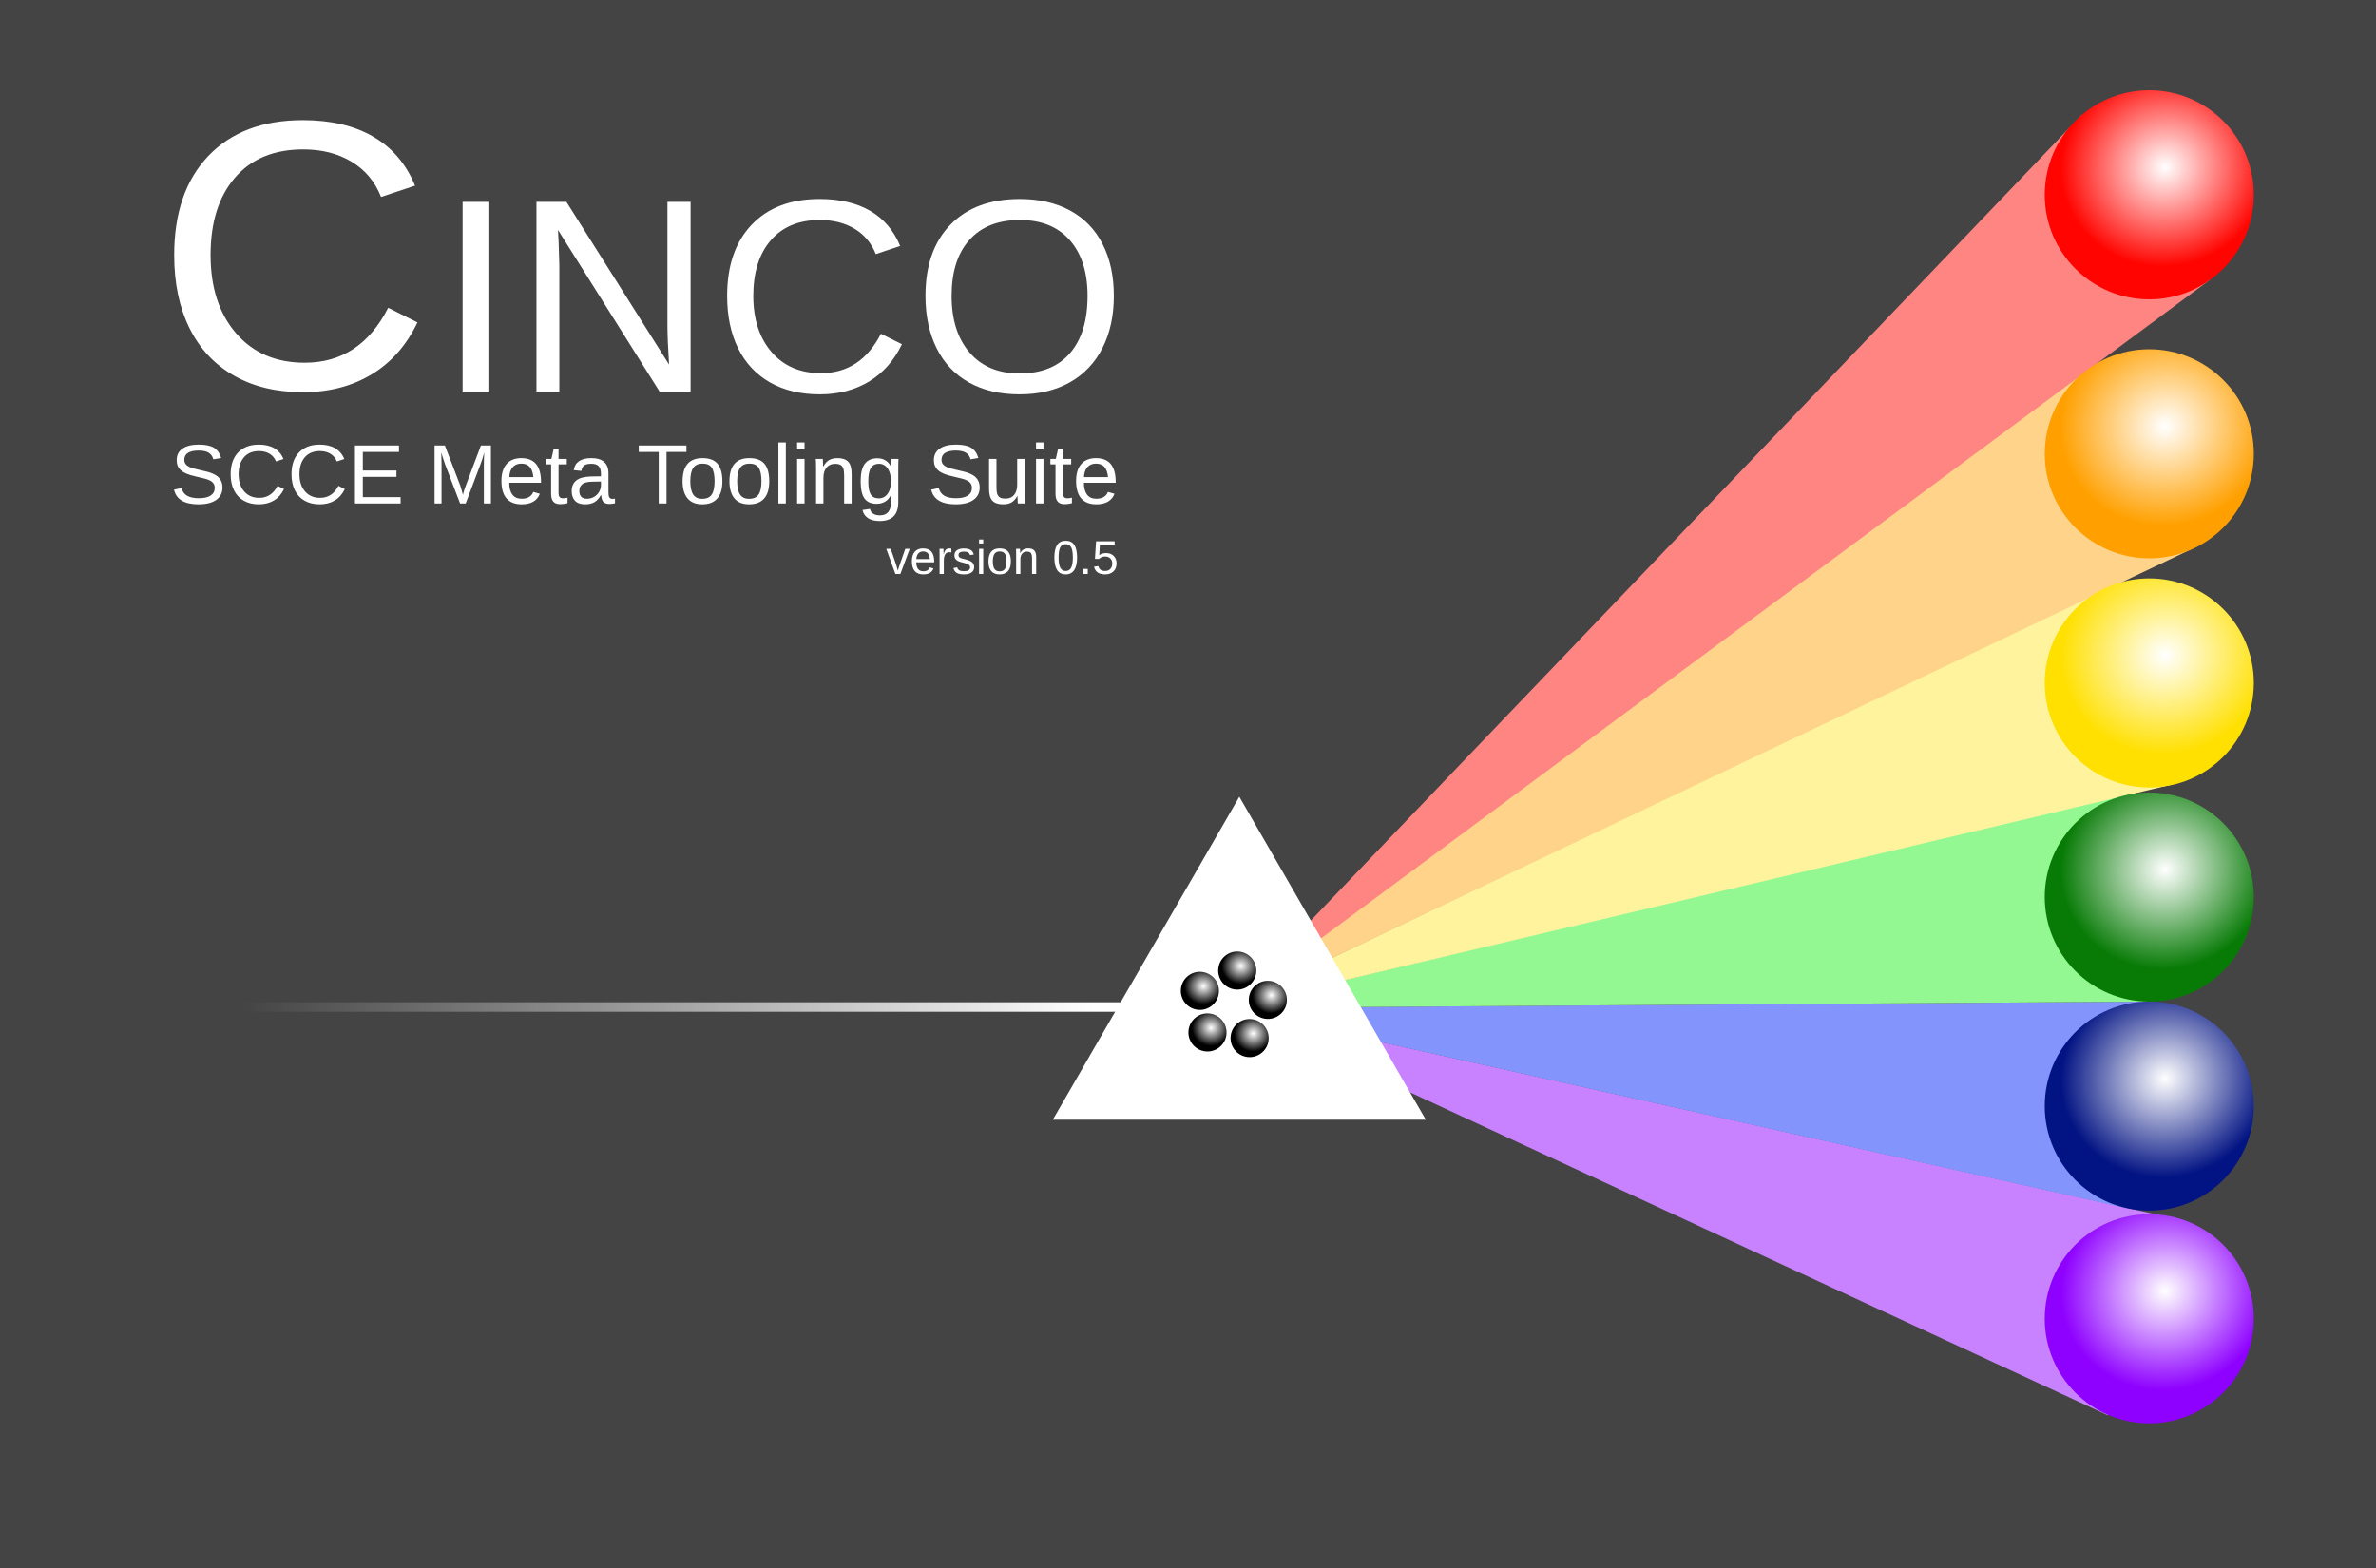
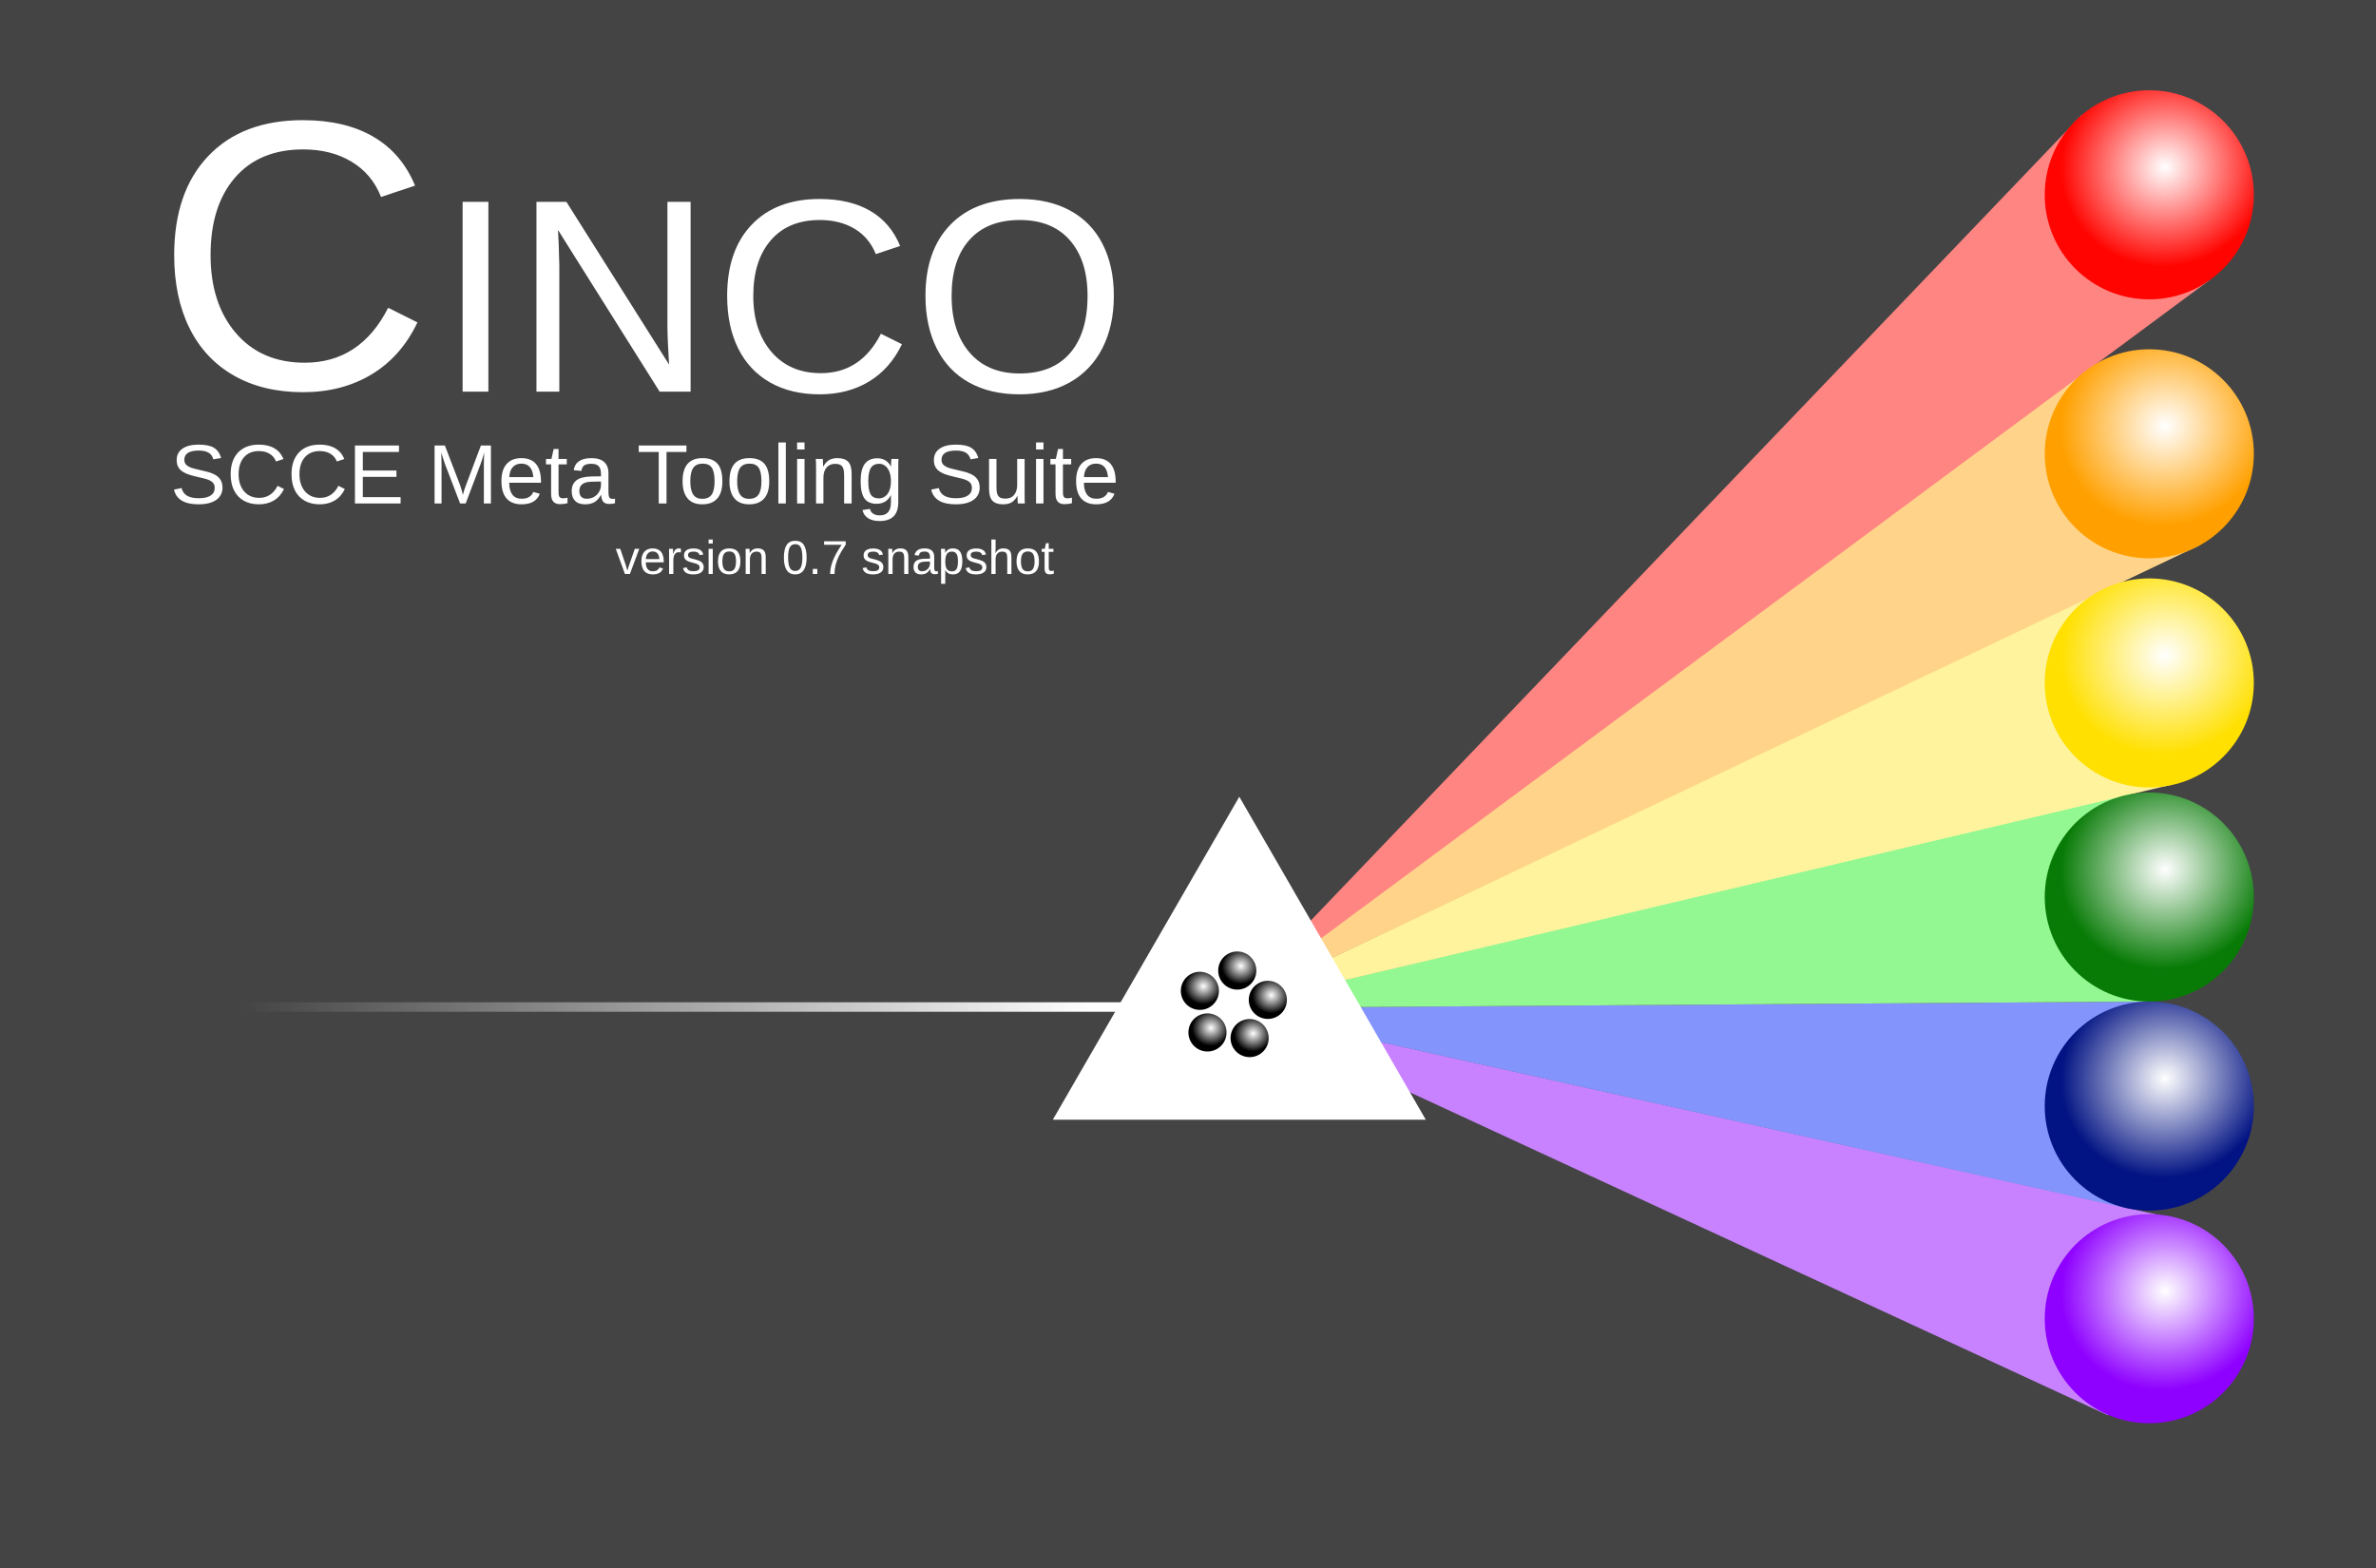
<svg xmlns="http://www.w3.org/2000/svg" xmlns:xlink="http://www.w3.org/1999/xlink" version="1.1" id="svg4020" height="330" width="500">
  <defs id="defs4022">
    <linearGradient id="linearGradient9667">
      <stop style="stop-color:#a8a8a8;stop-opacity:1;" offset="0" id="stop9669" />
      <stop style="stop-color:#a8a8a8;stop-opacity:0.333;" offset="1" id="stop9671" />
    </linearGradient>
    <linearGradient id="linearGradient3938">
      <stop id="stop3940" offset="0" style="stop-color:#ffffff;stop-opacity:1;" />
      <stop id="stop3942" offset="1" style="stop-color:#ffffff;stop-opacity:0;" />
    </linearGradient>
    <radialGradient r="24.499" fy="63.888" fx="8.808" cy="63.888" cx="8.808" gradientTransform="matrix(-0.970415,0.241443,-0.2290749,-0.9207048,29.33424,121.1271)" gradientUnits="userSpaceOnUse" id="radialGradient3985" xlink:href="#linearGradient3796-92" />
    <linearGradient id="linearGradient3796-92">
      <stop id="stop3798-5" offset="0" style="stop-color:#ffffff;stop-opacity:1;" />
      <stop id="stop3800-0" offset="1" style="stop-color:#000000;stop-opacity:1;" />
    </linearGradient>
    <radialGradient r="24.499" fy="63.888" fx="8.808" cy="63.888" cx="8.808" gradientTransform="matrix(-0.970415,0.241443,-0.2290749,-0.9207048,29.33424,121.1271)" gradientUnits="userSpaceOnUse" id="radialGradient3983" xlink:href="#linearGradient3796-3" />
    <linearGradient id="linearGradient3796-3">
      <stop id="stop3798-82" offset="0" style="stop-color:#ffffff;stop-opacity:1;" />
      <stop id="stop3800-89" offset="1" style="stop-color:#ff0000;stop-opacity:1;" />
    </linearGradient>
    <radialGradient r="24.499" fy="63.888" fx="8.808" cy="63.888" cx="8.808" gradientTransform="matrix(-0.970415,0.241443,-0.2290749,-0.9207048,29.33424,121.1271)" gradientUnits="userSpaceOnUse" id="radialGradient3981" xlink:href="#linearGradient3796-96" />
    <linearGradient id="linearGradient3796-96">
      <stop id="stop3798-8" offset="0" style="stop-color:#ffffff;stop-opacity:1;" />
      <stop id="stop3800-3" offset="1" style="stop-color:#ff0000;stop-opacity:1;" />
    </linearGradient>
    <radialGradient r="24.499" fy="63.888" fx="8.808" cy="63.888" cx="8.808" gradientTransform="matrix(-0.970415,0.241443,-0.2290749,-0.9207048,29.33424,121.1271)" gradientUnits="userSpaceOnUse" id="radialGradient3979" xlink:href="#linearGradient3796" />
    <linearGradient id="linearGradient3796">
      <stop id="stop3798" offset="0" style="stop-color:#ffffff;stop-opacity:1;" />
      <stop id="stop3800" offset="1" style="stop-color:#ff0000;stop-opacity:1;" />
    </linearGradient>
    <radialGradient r="24.499" fy="63.888" fx="8.808" cy="63.888" cx="8.808" gradientTransform="matrix(-0.970415,0.241443,-0.2290749,-0.9207048,29.33424,121.1271)" gradientUnits="userSpaceOnUse" id="radialGradient3963" xlink:href="#linearGradient3796-9" />
    <linearGradient id="linearGradient3796-9">
      <stop id="stop3798-4" offset="0" style="stop-color:#ffffff;stop-opacity:1;" />
      <stop id="stop3800-8" offset="1" style="stop-color:#ff0000;stop-opacity:1;" />
    </linearGradient>
    <radialGradient xlink:href="#linearGradient3796-9" id="radialGradient4063" gradientUnits="userSpaceOnUse" gradientTransform="matrix(-0.970415,0.241443,-0.2290749,-0.9207048,29.33424,121.1271)" cx="8.808" cy="63.888" fx="8.808" fy="63.888" r="24.499" />
    <radialGradient r="24.499" fy="63.888" fx="8.808" cy="63.888" cx="8.808" gradientTransform="matrix(-0.970415,0.241443,-0.2290749,-0.9207048,29.33424,121.1271)" gradientUnits="userSpaceOnUse" id="radialGradient4153-9" xlink:href="#linearGradient3796-4" />
    <linearGradient id="linearGradient3796-4">
      <stop id="stop3798-42" offset="0" style="stop-color:#ffffff;stop-opacity:1;" />
      <stop id="stop3800-1" offset="1" style="stop-color:#ffe000;stop-opacity:1;" />
    </linearGradient>
    <radialGradient xlink:href="#linearGradient3796-4" id="radialGradient4686" gradientUnits="userSpaceOnUse" gradientTransform="matrix(-0.970415,0.241443,-0.2290749,-0.9207048,29.33424,121.1271)" cx="8.808" cy="63.888" fx="8.808" fy="63.888" r="24.499" />
    <radialGradient xlink:href="#linearGradient3796-4-9" id="radialGradient4686-3" gradientUnits="userSpaceOnUse" gradientTransform="matrix(-0.970415,0.241443,-0.2290749,-0.9207048,29.33424,121.1271)" cx="8.808" cy="63.888" fx="8.808" fy="63.888" r="24.499" />
    <linearGradient id="linearGradient3796-4-9">
      <stop id="stop3798-42-2" offset="0" style="stop-color:#ffffff;stop-opacity:1;" />
      <stop id="stop3800-1-5" offset="1" style="stop-color:#ffa000;stop-opacity:1;" />
    </linearGradient>
    <radialGradient xlink:href="#linearGradient3796-4-9" id="radialGradient4788" gradientUnits="userSpaceOnUse" gradientTransform="matrix(-0.970415,0.241443,-0.2290749,-0.9207048,29.33424,121.1271)" cx="8.808" cy="63.888" fx="8.808" fy="63.888" r="24.499" />
    <linearGradient id="linearGradient3796-4-5">
      <stop id="stop3798-42-4" offset="0" style="stop-color:#ffffff;stop-opacity:1;" />
      <stop id="stop3800-1-2" offset="1" style="stop-color:#087b07;stop-opacity:1;" />
    </linearGradient>
    <radialGradient xlink:href="#linearGradient3796-4-5" id="radialGradient4788-7" gradientUnits="userSpaceOnUse" gradientTransform="matrix(-0.970415,0.241443,-0.2290749,-0.9207048,29.33424,121.1271)" cx="8.808" cy="63.888" fx="8.808" fy="63.888" r="24.499" />
    <radialGradient xlink:href="#linearGradient3796-4-0" id="radialGradient4686-9" gradientUnits="userSpaceOnUse" gradientTransform="matrix(-0.970415,0.241443,-0.2290749,-0.9207048,29.33424,121.1271)" cx="8.808" cy="63.888" fx="8.808" fy="63.888" r="24.499" />
    <linearGradient id="linearGradient3796-4-0">
      <stop id="stop3798-42-5" offset="0" style="stop-color:#ffffff;stop-opacity:1;" />
      <stop id="stop3800-1-0" offset="1" style="stop-color:#021383;stop-opacity:1;" />
    </linearGradient>
    <radialGradient xlink:href="#linearGradient3796-4-0" id="radialGradient4788-8" gradientUnits="userSpaceOnUse" gradientTransform="matrix(-0.970415,0.241443,-0.2290749,-0.9207048,29.33424,121.1271)" cx="8.808" cy="63.888" fx="8.808" fy="63.888" r="24.499" />
    <radialGradient xlink:href="#linearGradient3796-4-7" id="radialGradient4686-25" gradientUnits="userSpaceOnUse" gradientTransform="matrix(-0.970415,0.241443,-0.2290749,-0.9207048,29.33424,121.1271)" cx="8.808" cy="63.888" fx="8.808" fy="63.888" r="24.499" />
    <linearGradient id="linearGradient3796-4-7">
      <stop id="stop3798-42-9" offset="0" style="stop-color:#ffffff;stop-opacity:1;" />
      <stop id="stop3800-1-8" offset="1" style="stop-color:#8e00ff;stop-opacity:1;" />
    </linearGradient>
    <radialGradient xlink:href="#linearGradient3796-4-7" id="radialGradient4788-9" gradientUnits="userSpaceOnUse" gradientTransform="matrix(-0.970415,0.241443,-0.2290749,-0.9207048,29.33424,121.1271)" cx="8.808" cy="63.888" fx="8.808" fy="63.888" r="24.499" />
    <linearGradient id="linearGradient3796-92-3">
      <stop id="stop3798-5-5" offset="0" style="stop-color:#ffffff;stop-opacity:1;" />
      <stop id="stop3800-0-4" offset="1" style="stop-color:#000000;stop-opacity:1;" />
    </linearGradient>
    <radialGradient xlink:href="#linearGradient3796-92-3" id="radialGradient4873" gradientUnits="userSpaceOnUse" gradientTransform="matrix(-0.970415,0.241443,-0.2290749,-0.9207048,29.33424,121.1271)" cx="8.808" cy="63.888" fx="8.808" fy="63.888" r="24.499" />
    <linearGradient id="linearGradient3796-92-4">
      <stop id="stop3798-5-2" offset="0" style="stop-color:#ffffff;stop-opacity:1;" />
      <stop id="stop3800-0-8" offset="1" style="stop-color:#000000;stop-opacity:1;" />
    </linearGradient>
    <radialGradient xlink:href="#linearGradient3796-92-4" id="radialGradient4873-3" gradientUnits="userSpaceOnUse" gradientTransform="matrix(-0.970415,0.241443,-0.2290749,-0.9207048,29.33424,121.1271)" cx="8.808" cy="63.888" fx="8.808" fy="63.888" r="24.499" />
    <linearGradient id="linearGradient3796-92-32">
      <stop id="stop3798-5-3" offset="0" style="stop-color:#ffffff;stop-opacity:1;" />
      <stop id="stop3800-0-0" offset="1" style="stop-color:#000000;stop-opacity:1;" />
    </linearGradient>
    <radialGradient xlink:href="#linearGradient3796-92-32" id="radialGradient4873-9" gradientUnits="userSpaceOnUse" gradientTransform="matrix(-0.970415,0.241443,-0.2290749,-0.9207048,29.33424,121.1271)" cx="8.808" cy="63.888" fx="8.808" fy="63.888" r="24.499" />
    <linearGradient id="linearGradient3796-92-2">
      <stop id="stop3798-5-52" offset="0" style="stop-color:#ffffff;stop-opacity:1;" />
      <stop id="stop3800-0-85" offset="1" style="stop-color:#000000;stop-opacity:1;" />
    </linearGradient>
    <radialGradient xlink:href="#linearGradient3796-92-2" id="radialGradient4873-5" gradientUnits="userSpaceOnUse" gradientTransform="matrix(-0.970415,0.241443,-0.2290749,-0.9207048,29.33424,121.1271)" cx="8.808" cy="63.888" fx="8.808" fy="63.888" r="24.499" />
    <radialGradient xlink:href="#linearGradient3796-4-9-1" id="radialGradient4788-2" gradientUnits="userSpaceOnUse" gradientTransform="matrix(-0.970415,0.241443,-0.2290749,-0.9207048,29.33424,121.1271)" cx="8.808" cy="63.888" fx="8.808" fy="63.888" r="24.499" />
    <linearGradient id="linearGradient3796-4-9-1">
      <stop id="stop3798-42-2-3" offset="0" style="stop-color:#ffffff;stop-opacity:1;" />
      <stop id="stop3800-1-5-2" offset="1" style="stop-color:#ff0400;stop-opacity:1;" />
    </linearGradient>
    <radialGradient xlink:href="#linearGradient3796-4-9-1" id="radialGradient4971" gradientUnits="userSpaceOnUse" gradientTransform="matrix(-0.970415,0.241443,-0.2290749,-0.9207048,29.33424,121.1271)" cx="8.808" cy="63.888" fx="8.808" fy="63.888" r="24.499" />
    <radialGradient r="24.499" fy="63.888" fx="8.808" cy="63.888" cx="8.808" gradientTransform="matrix(-0.970415,0.241443,-0.2290749,-0.9207048,29.33424,121.1271)" gradientUnits="userSpaceOnUse" id="radialGradient5042-9" xlink:href="#linearGradient3796-92-4-9" />
    <linearGradient id="linearGradient3796-92-4-9">
      <stop id="stop3798-5-2-6" offset="0" style="stop-color:#ffffff;stop-opacity:1;" />
      <stop id="stop3800-0-8-5" offset="1" style="stop-color:#000000;stop-opacity:1;" />
    </linearGradient>
    <radialGradient r="24.499" fy="63.888" fx="8.808" cy="63.888" cx="8.808" gradientTransform="matrix(-0.970415,0.241443,-0.2290749,-0.9207048,29.33424,121.1271)" gradientUnits="userSpaceOnUse" id="radialGradient5044-5" xlink:href="#linearGradient3796-92-3-9" />
    <linearGradient id="linearGradient3796-92-3-9">
      <stop id="stop3798-5-5-0" offset="0" style="stop-color:#ffffff;stop-opacity:1;" />
      <stop id="stop3800-0-4-8" offset="1" style="stop-color:#000000;stop-opacity:1;" />
    </linearGradient>
    <radialGradient r="24.499" fy="63.888" fx="8.808" cy="63.888" cx="8.808" gradientTransform="matrix(-0.970415,0.241443,-0.2290749,-0.9207048,29.33424,121.1271)" gradientUnits="userSpaceOnUse" id="radialGradient5046-7" xlink:href="#linearGradient3796-92-2-2" />
    <linearGradient id="linearGradient3796-92-2-2">
      <stop id="stop3798-5-52-4" offset="0" style="stop-color:#ffffff;stop-opacity:1;" />
      <stop id="stop3800-0-85-0" offset="1" style="stop-color:#000000;stop-opacity:1;" />
    </linearGradient>
    <radialGradient r="24.499" fy="63.888" fx="8.808" cy="63.888" cx="8.808" gradientTransform="matrix(-0.970415,0.241443,-0.2290749,-0.9207048,29.33424,121.1271)" gradientUnits="userSpaceOnUse" id="radialGradient5048-8" xlink:href="#linearGradient3796-92-32-8" />
    <linearGradient id="linearGradient3796-92-32-8">
      <stop id="stop3798-5-3-3" offset="0" style="stop-color:#ffffff;stop-opacity:1;" />
      <stop id="stop3800-0-0-4" offset="1" style="stop-color:#000000;stop-opacity:1;" />
    </linearGradient>
    <radialGradient r="24.499" fy="63.888" fx="8.808" cy="63.888" cx="8.808" gradientTransform="matrix(-0.970415,0.241443,-0.2290749,-0.9207048,29.33424,121.1271)" gradientUnits="userSpaceOnUse" id="radialGradient5050-2" xlink:href="#linearGradient3796-92-7" />
    <linearGradient id="linearGradient3796-92-7">
      <stop id="stop3798-5-58" offset="0" style="stop-color:#ffffff;stop-opacity:1;" />
      <stop id="stop3800-0-2" offset="1" style="stop-color:#000000;stop-opacity:1;" />
    </linearGradient>
    <radialGradient xlink:href="#linearGradient3796-92-7" id="radialGradient5094" gradientUnits="userSpaceOnUse" gradientTransform="matrix(-0.970415,0.241443,-0.2290749,-0.9207048,29.33424,121.1271)" cx="8.808" cy="63.888" fx="8.808" fy="63.888" r="24.499" />
    <radialGradient r="24.499" fy="63.888" fx="8.808" cy="63.888" cx="8.808" gradientTransform="matrix(-0.970415,0.241443,-0.2290749,-0.9207048,29.33424,121.1271)" gradientUnits="userSpaceOnUse" id="radialGradient5195" xlink:href="#linearGradient3796-92-4-9" />
    <radialGradient r="24.499" fy="63.888" fx="8.808" cy="63.888" cx="8.808" gradientTransform="matrix(-0.970415,0.241443,-0.2290749,-0.9207048,29.33424,121.1271)" gradientUnits="userSpaceOnUse" id="radialGradient5197" xlink:href="#linearGradient3796-92-3-9" />
    <radialGradient r="24.499" fy="63.888" fx="8.808" cy="63.888" cx="8.808" gradientTransform="matrix(-0.970415,0.241443,-0.2290749,-0.9207048,29.33424,121.1271)" gradientUnits="userSpaceOnUse" id="radialGradient5199" xlink:href="#linearGradient3796-92-2-2" />
    <radialGradient r="24.499" fy="63.888" fx="8.808" cy="63.888" cx="8.808" gradientTransform="matrix(-0.970415,0.241443,-0.2290749,-0.9207048,29.33424,121.1271)" gradientUnits="userSpaceOnUse" id="radialGradient5201" xlink:href="#linearGradient3796-92-32-8" />
    <radialGradient r="24.499" fy="63.888" fx="8.808" cy="63.888" cx="8.808" gradientTransform="matrix(-0.970415,0.241443,-0.2290749,-0.9207048,29.33424,121.1271)" gradientUnits="userSpaceOnUse" id="radialGradient5203" xlink:href="#linearGradient3796-92-7" />
    <linearGradient gradientTransform="matrix(1,0,0,0.4444444,2,518.9582)" gradientUnits="userSpaceOnUse" y2="934.697" x2="48.924" y1="934.237" x1="227.933" id="linearGradient3944" xlink:href="#linearGradient3938" />
    <radialGradient r="24.499" fy="63.888" fx="8.808" cy="63.888" cx="8.808" gradientTransform="matrix(-0.970415,0.241443,-0.2290749,-0.9207048,29.33424,121.1271)" gradientUnits="userSpaceOnUse" id="radialGradient5210-7" xlink:href="#linearGradient3796-92-7-1" />
    <linearGradient id="linearGradient3796-92-7-1">
      <stop id="stop3798-5-58-5" offset="0" style="stop-color:#ffffff;stop-opacity:1;" />
      <stop id="stop3800-0-2-1" offset="1" style="stop-color:#000000;stop-opacity:1;" />
    </linearGradient>
    <radialGradient xlink:href="#linearGradient3796-92-7" id="radialGradient8010" gradientUnits="userSpaceOnUse" gradientTransform="matrix(-0.970415,0.241443,-0.2290749,-0.9207048,29.33424,121.1271)" cx="8.808" cy="63.888" fx="8.808" fy="63.888" r="24.499" />
    <radialGradient r="24.499" fy="63.888" fx="8.808" cy="63.888" cx="8.808" gradientTransform="matrix(-0.970415,0.241443,-0.2290749,-0.9207048,29.33424,121.1271)" gradientUnits="userSpaceOnUse" id="radialGradient7991-5" xlink:href="#linearGradient3796-92-7-1-8" />
    <linearGradient id="linearGradient3796-92-7-1-8">
      <stop id="stop3798-5-58-5-9" offset="0" style="stop-color:#ffffff;stop-opacity:1;" />
      <stop id="stop3800-0-2-1-3" offset="1" style="stop-color:#000000;stop-opacity:1;" />
    </linearGradient>
    <radialGradient xlink:href="#linearGradient3796-92-7-18" id="radialGradient8010-0" gradientUnits="userSpaceOnUse" gradientTransform="matrix(-0.970415,0.241443,-0.2290749,-0.9207048,29.33424,121.1271)" cx="8.808" cy="63.888" fx="8.808" fy="63.888" r="24.499" />
    <linearGradient id="linearGradient3796-92-7-18">
      <stop id="stop3798-5-58-7" offset="0" style="stop-color:#ffffff;stop-opacity:1;" />
      <stop id="stop3800-0-2-9" offset="1" style="stop-color:#000000;stop-opacity:1;" />
    </linearGradient>
    <radialGradient r="24.499" fy="63.888" fx="8.808" cy="63.888" cx="8.808" gradientTransform="matrix(-0.970415,0.241443,-0.2290749,-0.9207048,29.33424,121.1271)" gradientUnits="userSpaceOnUse" id="radialGradient9392-7" xlink:href="#linearGradient3796-92-7-18-9" />
    <linearGradient id="linearGradient3796-92-7-18-9">
      <stop id="stop3798-5-58-7-7" offset="0" style="stop-color:#ffffff;stop-opacity:1;" />
      <stop id="stop3800-0-2-9-5" offset="1" style="stop-color:#000000;stop-opacity:1;" />
    </linearGradient>
    <radialGradient r="24.499" fy="63.888" fx="8.808" cy="63.888" cx="8.808" gradientTransform="matrix(-0.970415,0.241443,-0.2290749,-0.9207048,29.33424,121.1271)" gradientUnits="userSpaceOnUse" id="radialGradient9392-2" xlink:href="#linearGradient3796-92-7-18-5" />
    <linearGradient id="linearGradient3796-92-7-18-5">
      <stop id="stop3798-5-58-7-8" offset="0" style="stop-color:#ffffff;stop-opacity:1;" />
      <stop id="stop3800-0-2-9-50" offset="1" style="stop-color:#000000;stop-opacity:1;" />
    </linearGradient>
    <radialGradient r="24.499" fy="63.888" fx="8.808" cy="63.888" cx="8.808" gradientTransform="matrix(-0.970415,0.241443,-0.2290749,-0.9207048,29.33424,121.1271)" gradientUnits="userSpaceOnUse" id="radialGradient9392-0" xlink:href="#linearGradient3796-92-7-18-7" />
    <linearGradient id="linearGradient3796-92-7-18-7">
      <stop id="stop3798-5-58-7-1" offset="0" style="stop-color:#ffffff;stop-opacity:1;" />
      <stop id="stop3800-0-2-9-9" offset="1" style="stop-color:#000000;stop-opacity:1;" />
    </linearGradient>
    <radialGradient r="24.499" fy="63.888" fx="8.808" cy="63.888" cx="8.808" gradientTransform="matrix(-0.970415,0.241443,-0.2290749,-0.9207048,29.33424,121.1271)" gradientUnits="userSpaceOnUse" id="radialGradient9392-4" xlink:href="#linearGradient3796-92-7-18-95" />
    <linearGradient id="linearGradient3796-92-7-18-95">
      <stop id="stop3798-5-58-7-86" offset="0" style="stop-color:#ffffff;stop-opacity:1;" />
      <stop id="stop3800-0-2-9-6" offset="1" style="stop-color:#000000;stop-opacity:1;" />
    </linearGradient>
    <radialGradient r="24.499" fy="63.888" fx="8.808" cy="63.888" cx="8.808" gradientTransform="matrix(-0.970415,0.241443,-0.2290749,-0.9207048,29.33424,121.1271)" gradientUnits="userSpaceOnUse" id="radialGradient9392-73" xlink:href="#linearGradient3796-92-7-18-0" />
    <linearGradient id="linearGradient3796-92-7-18-0">
      <stop id="stop3798-5-58-7-6" offset="0" style="stop-color:#ffffff;stop-opacity:1;" />
      <stop id="stop3800-0-2-9-8" offset="1" style="stop-color:#000000;stop-opacity:1;" />
    </linearGradient>
    <radialGradient r="24.499" fy="63.888" fx="8.808" cy="63.888" cx="8.808" gradientTransform="matrix(-0.970415,0.241443,-0.2290749,-0.9207048,29.33424,121.1271)" gradientUnits="userSpaceOnUse" id="radialGradient9392-21" xlink:href="#linearGradient3796-92-7-18-8" />
    <linearGradient id="linearGradient3796-92-7-18-8">
      <stop id="stop3798-5-58-7-5" offset="0" style="stop-color:#ffffff;stop-opacity:1;" />
      <stop id="stop3800-0-2-9-3" offset="1" style="stop-color:#000000;stop-opacity:1;" />
    </linearGradient>
    <radialGradient r="24.499" fy="63.888" fx="8.808" cy="63.888" cx="8.808" gradientTransform="matrix(-0.970415,0.241443,-0.2290749,-0.9207048,29.33424,121.1271)" gradientUnits="userSpaceOnUse" id="radialGradient9392-8" xlink:href="#linearGradient3796-92-7-18-1" />
    <linearGradient id="linearGradient3796-92-7-18-1">
      <stop id="stop3798-5-58-7-2" offset="0" style="stop-color:#ffffff;stop-opacity:1;" />
      <stop id="stop3800-0-2-9-30" offset="1" style="stop-color:#000000;stop-opacity:1;" />
    </linearGradient>
    <radialGradient r="24.499" fy="63.888" fx="8.808" cy="63.888" cx="8.808" gradientTransform="matrix(-0.970415,0.241443,-0.2290749,-0.9207048,29.33424,121.1271)" gradientUnits="userSpaceOnUse" id="radialGradient9392-48" xlink:href="#linearGradient3796-92-7-18-96" />
    <linearGradient id="linearGradient3796-92-7-18-96">
      <stop id="stop3798-5-58-7-0" offset="0" style="stop-color:#ffffff;stop-opacity:1;" />
      <stop id="stop3800-0-2-9-80" offset="1" style="stop-color:#000000;stop-opacity:1;" />
    </linearGradient>
    <radialGradient r="24.499" fy="63.888" fx="8.808" cy="63.888" cx="8.808" gradientTransform="matrix(-0.970415,0.241443,-0.2290749,-0.9207048,29.33424,121.1271)" gradientUnits="userSpaceOnUse" id="radialGradient9392-23" xlink:href="#linearGradient3796-92-7-18-94" />
    <linearGradient id="linearGradient3796-92-7-18-94">
      <stop id="stop3798-5-58-7-50" offset="0" style="stop-color:#ffffff;stop-opacity:1;" />
      <stop id="stop3800-0-2-9-4" offset="1" style="stop-color:#000000;stop-opacity:1;" />
    </linearGradient>
    <radialGradient r="24.499" fy="63.888" fx="8.808" cy="63.888" cx="8.808" gradientTransform="matrix(-0.970415,0.241443,-0.2290749,-0.9207048,29.33424,121.1271)" gradientUnits="userSpaceOnUse" id="radialGradient9392-6" xlink:href="#linearGradient3796-92-7-18-6" />
    <linearGradient id="linearGradient3796-92-7-18-6">
      <stop id="stop3798-5-58-7-88" offset="0" style="stop-color:#ffffff;stop-opacity:1;" />
      <stop id="stop3800-0-2-9-98" offset="1" style="stop-color:#000000;stop-opacity:1;" />
    </linearGradient>
    <radialGradient xlink:href="#linearGradient3796-92-7-18-8" id="radialGradient9639" gradientUnits="userSpaceOnUse" gradientTransform="matrix(-0.970415,0.241443,-0.2290749,-0.9207048,29.33424,121.1271)" cx="8.808" cy="63.888" fx="8.808" fy="63.888" r="24.499" />
    <radialGradient xlink:href="#linearGradient3796-92-7-18-1" id="radialGradient9641" gradientUnits="userSpaceOnUse" gradientTransform="matrix(-0.970415,0.241443,-0.2290749,-0.9207048,29.33424,121.1271)" cx="8.808" cy="63.888" fx="8.808" fy="63.888" r="24.499" />
    <radialGradient xlink:href="#linearGradient3796-92-7-18-96" id="radialGradient9643" gradientUnits="userSpaceOnUse" gradientTransform="matrix(-0.970415,0.241443,-0.2290749,-0.9207048,29.33424,121.1271)" cx="8.808" cy="63.888" fx="8.808" fy="63.888" r="24.499" />
    <radialGradient xlink:href="#linearGradient3796-92-7-18-94" id="radialGradient9645" gradientUnits="userSpaceOnUse" gradientTransform="matrix(-0.970415,0.241443,-0.2290749,-0.9207048,29.33424,121.1271)" cx="8.808" cy="63.888" fx="8.808" fy="63.888" r="24.499" />
    <radialGradient xlink:href="#linearGradient3796-92-7-18-6" id="radialGradient9647" gradientUnits="userSpaceOnUse" gradientTransform="matrix(-0.970415,0.241443,-0.2290749,-0.9207048,29.33424,121.1271)" cx="8.808" cy="63.888" fx="8.808" fy="63.888" r="24.499" />
  </defs>
  <g transform="translate(0,-722.3622)" id="layer1">
    <rect y="722.362" x="0" height="330" width="500" id="rect5033" style="color:#000000;fill:#444444;fill-opacity:1;fill-rule:nonzero;stroke:none;stroke-width:0.181;marker:none;visibility:visible;display:inline;overflow:visible;enable-background:accumulate" />
    <path id="path4161" d="m 44.844,933.3 0,2 216.438,0 0,-2 -216.438,0 z" style="font-size:medium;font-style:normal;font-variant:normal;font-weight:normal;font-stretch:normal;text-indent:0;text-align:start;text-decoration:none;line-height:normal;letter-spacing:normal;word-spacing:normal;text-transform:none;direction:ltr;block-progression:tb;writing-mode:lr-tb;text-anchor:start;baseline-shift:baseline;color:#000000;fill:url(#linearGradient3944);fill-opacity:1;stroke:none;stroke-width:4.5;marker:none;visibility:visible;display:inline;overflow:visible;enable-background:accumulate;font-family:Sans;-inkscape-font-specification:Sans" />
    <path transform="translate(0,722.3622)" id="path5031" d="m 258.28,212.11 196.191,43.638 -10.899,42.109 z" style="fill:#c882ff;fill-opacity:1;stroke:none" />
    <path transform="translate(0,722.3622)" id="path5029" d="m 258.246,212.123 194.207,-1.336 -5.336,43.402 z" style="fill:#8494fd;fill-opacity:1;stroke:none" />
    <path transform="translate(0,722.3622)" id="path5027" d="m 258.243,212.129 189.888,-45.343 3.6,44.001 z" style="fill:#93f892;fill-opacity:1;stroke:none" />
    <path transform="translate(0,722.3622)" id="path5025" d="m 258.227,212.138 186.036,-89.001 12.907,41.957 z" style="fill:#fff39d;fill-opacity:1;stroke:none" />
    <path transform="translate(0,722.3622)" id="path5023" d="M 258.214,212.143 438.262,75.917 462.908,114.74 z" style="fill:#ffd48a;fill-opacity:1;stroke:none" />
    <text id="text4130" y="828.326" x="35.806" style="font-size:17.732px;font-style:normal;font-variant:normal;font-weight:normal;font-stretch:normal;line-height:125%;letter-spacing:0px;word-spacing:0px;fill:#ffffff;fill-opacity:1;stroke:none;font-family:Akkurat Office;-inkscape-font-specification:Akkurat Office" xml:space="preserve">
      <tspan y="828.326" x="35.806" id="tspan4132" style="font-size:17.732px;font-style:normal;font-variant:normal;font-weight:normal;font-stretch:normal;font-family:Arial;-inkscape-font-specification:Arial">SCCE Meta Tooling Suite</tspan>
    </text>
    <path style="fill:#ff8582;fill-opacity:1;stroke:none" d="M 258.243,934.485 438.133,746.495 465.111,781.209 z" id="path5009" />
    <path transform="matrix(0.5303791,0,0,0.5303791,199.8029,899.3722)" d="m 188.996,110.579 -73.996,0 -73.996,0 L 78.002,46.496 115,-17.586 151.998,46.496 z" id="path4142" style="color:#000000;fill:#ffffff;fill-opacity:1;fill-rule:nonzero;stroke:none;stroke-width:3;marker:none;visibility:visible;display:inline;overflow:visible;enable-background:accumulate" />
    <path transform="matrix(0.8980288,0,0,0.8980288,450.0613,802.4165)" d="m 26.981,70.907 c 0,13.531 -10.969,24.499 -24.499,24.499 -13.531,0 -24.499,-10.969 -24.499,-24.499 0,-13.531 10.969,-24.499 24.499,-24.499 13.531,0 24.499,10.969 24.499,24.499 z" id="path3026-22" style="color:#000000;fill:url(#radialGradient4686);fill-opacity:1;fill-rule:nonzero;stroke:none;stroke-width:0.5;marker:none;visibility:visible;display:inline;overflow:visible;enable-background:accumulate" />
    <path transform="matrix(0.8980288,0,0,0.8980288,450.0613,754.1913)" d="m 26.981,70.907 c 0,13.531 -10.969,24.499 -24.499,24.499 -13.531,0 -24.499,-10.969 -24.499,-24.499 0,-13.531 10.969,-24.499 24.499,-24.499 13.531,0 24.499,10.969 24.499,24.499 z" id="path3026-22-1" style="color:#000000;fill:url(#radialGradient4788);fill-opacity:1;fill-rule:nonzero;stroke:none;stroke-width:0.5;marker:none;visibility:visible;display:inline;overflow:visible;enable-background:accumulate" />
    <path transform="matrix(0.8980288,0,0,0.8980288,450.0613,847.4772)" d="m 26.981,70.907 c 0,13.531 -10.969,24.499 -24.499,24.499 -13.531,0 -24.499,-10.969 -24.499,-24.499 0,-13.531 10.969,-24.499 24.499,-24.499 13.531,0 24.499,10.969 24.499,24.499 z" id="path3026-22-8" style="color:#000000;fill:url(#radialGradient4788-7);fill-opacity:1;fill-rule:nonzero;stroke:none;stroke-width:0.5;marker:none;visibility:visible;display:inline;overflow:visible;enable-background:accumulate" />
    <path transform="matrix(0.8980288,0,0,0.8980288,450.0613,891.4704)" d="m 26.981,70.907 c 0,13.531 -10.969,24.499 -24.499,24.499 -13.531,0 -24.499,-10.969 -24.499,-24.499 0,-13.531 10.969,-24.499 24.499,-24.499 13.531,0 24.499,10.969 24.499,24.499 z" id="path3026-22-2" style="color:#000000;fill:url(#radialGradient4788-8);fill-opacity:1;fill-rule:nonzero;stroke:none;stroke-width:0.5;marker:none;visibility:visible;display:inline;overflow:visible;enable-background:accumulate" />
    <path transform="matrix(0.8980288,0,0,0.8980288,450.0613,936.2224)" d="m 26.981,70.907 c 0,13.531 -10.969,24.499 -24.499,24.499 -13.531,0 -24.499,-10.969 -24.499,-24.499 0,-13.531 10.969,-24.499 24.499,-24.499 13.531,0 24.499,10.969 24.499,24.499 z" id="path3026-22-85" style="color:#000000;fill:url(#radialGradient4788-9);fill-opacity:1;fill-rule:nonzero;stroke:none;stroke-width:0.5;marker:none;visibility:visible;display:inline;overflow:visible;enable-background:accumulate" />
    <path transform="matrix(0.8980288,0,0,0.8980288,450.0613,699.6854)" d="m 26.981,70.907 c 0,13.531 -10.969,24.499 -24.499,24.499 -13.531,0 -24.499,-10.969 -24.499,-24.499 0,-13.531 10.969,-24.499 24.499,-24.499 13.531,0 24.499,10.969 24.499,24.499 z" id="path3026-22-1-1" style="color:#000000;fill:url(#radialGradient4971);fill-opacity:1;fill-rule:nonzero;stroke:none;stroke-width:0.5;marker:none;visibility:visible;display:inline;overflow:visible;enable-background:accumulate" />
    <g id="g3946">
      <text xml:space="preserve" style="font-size:80.845px;font-style:normal;font-variant:normal;font-weight:normal;font-stretch:normal;line-height:125%;letter-spacing:0px;word-spacing:0px;fill:#ffffff;fill-opacity:1;stroke:none;font-family:Arial;-inkscape-font-specification:Arial" x="32.545" y="804.104" id="text4122">
        <tspan x="32.545" y="804.104" id="tspan4126">C</tspan>
      </text>
      <text xml:space="preserve" style="font-size:58.073px;font-style:normal;font-variant:normal;font-weight:normal;font-stretch:normal;line-height:125%;letter-spacing:0px;word-spacing:0px;fill:#ffffff;fill-opacity:1;stroke:none;font-family:Arial;-inkscape-font-specification:Arial" x="91.991" y="804.79" id="text4122-4">
        <tspan x="91.991" y="804.79" id="tspan4126-6">INCO</tspan>
      </text>
    </g>
-     <text xml:space="preserve" style="font-size:10px;font-style:normal;font-variant:normal;font-weight:normal;font-stretch:normal;line-height:125%;letter-spacing:0px;word-spacing:0px;fill:#ffffff;fill-opacity:1;stroke:none;font-family:Akkurat Office;-inkscape-font-specification:Akkurat Office" x="186.474" y="843.155" id="text3930">
-       <tspan style="font-size:10px;font-style:normal;font-variant:normal;font-weight:normal;font-stretch:normal;fill:#ffffff;fill-opacity:1;font-family:Arial;-inkscape-font-specification:Arial" x="186.474" y="843.155" id="tspan9709">version 0.5</tspan>
+     <text xml:space="preserve" style="font-size:10px;font-style:normal;font-variant:normal;font-weight:normal;font-stretch:normal;text-align:end;line-height:125%;letter-spacing:0px;word-spacing:0px;text-anchor:end;fill:#ffffff;fill-opacity:1;stroke:none;font-family:Akkurat Office;-inkscape-font-specification:Akkurat Office" x="234.833" y="843.155" id="text3930">
+       <tspan style="font-size:10px;font-style:normal;font-variant:normal;font-weight:normal;font-stretch:normal;text-align:end;text-anchor:end;fill:#ffffff;fill-opacity:1;font-family:Arial;-inkscape-font-specification:Arial" x="234.833" y="843.155" id="tspan9709">version 0.7 snapshot</tspan>
    </text>
    <g id="g9632" transform="matrix(0.9898435,0.142161,-0.142161,0.9898435,158.1308,-110.5022)">
      <path transform="matrix(0.1637108,0,0,0.1637108,243.8769,1014.237)" d="m 26.981,70.907 c 0,13.531 -10.969,24.499 -24.499,24.499 -13.531,0 -24.499,-10.969 -24.499,-24.499 0,-13.531 10.969,-24.499 24.499,-24.499 13.531,0 24.499,10.969 24.499,24.499 z" id="path3026-2-5-3-13" style="color:#000000;fill:url(#radialGradient9639);fill-opacity:1;fill-rule:nonzero;stroke:none;stroke-width:0.5;marker:none;visibility:visible;display:inline;overflow:visible;enable-background:accumulate" />
      <path transform="matrix(0.1637108,0,0,0.1637108,252.8262,1014.149)" d="m 26.981,70.907 c 0,13.531 -10.969,24.499 -24.499,24.499 -13.531,0 -24.499,-10.969 -24.499,-24.499 0,-13.531 10.969,-24.499 24.499,-24.499 13.531,0 24.499,10.969 24.499,24.499 z" id="path3026-2-5-3-51" style="color:#000000;fill:url(#radialGradient9641);fill-opacity:1;fill-rule:nonzero;stroke:none;stroke-width:0.5;marker:none;visibility:visible;display:inline;overflow:visible;enable-background:accumulate" />
      <path transform="matrix(0.1637108,0,0,0.1637108,255.4779,1005.642)" d="m 26.981,70.907 c 0,13.531 -10.969,24.499 -24.499,24.499 -13.531,0 -24.499,-10.969 -24.499,-24.499 0,-13.531 10.969,-24.499 24.499,-24.499 13.531,0 24.499,10.969 24.499,24.499 z" id="path3026-2-5-3-9" style="color:#000000;fill:url(#radialGradient9643);fill-opacity:1;fill-rule:nonzero;stroke:none;stroke-width:0.5;marker:none;visibility:visible;display:inline;overflow:visible;enable-background:accumulate" />
      <path transform="matrix(0.1637108,0,0,0.1637108,248.23,1000.449)" d="m 26.981,70.907 c 0,13.531 -10.969,24.499 -24.499,24.499 -13.531,0 -24.499,-10.969 -24.499,-24.499 0,-13.531 10.969,-24.499 24.499,-24.499 13.531,0 24.499,10.969 24.499,24.499 z" id="path3026-2-5-3-65" style="color:#000000;fill:url(#radialGradient9645);fill-opacity:1;fill-rule:nonzero;stroke:none;stroke-width:0.5;marker:none;visibility:visible;display:inline;overflow:visible;enable-background:accumulate" />
      <path transform="matrix(0.1637108,0,0,0.1637108,241.0485,1005.796)" d="m 26.981,70.907 c 0,13.531 -10.969,24.499 -24.499,24.499 -13.531,0 -24.499,-10.969 -24.499,-24.499 0,-13.531 10.969,-24.499 24.499,-24.499 13.531,0 24.499,10.969 24.499,24.499 z" id="path3026-2-5-3-62" style="color:#000000;fill:url(#radialGradient9647);fill-opacity:1;fill-rule:nonzero;stroke:none;stroke-width:0.5;marker:none;visibility:visible;display:inline;overflow:visible;enable-background:accumulate" />
    </g>
  </g>
</svg>
